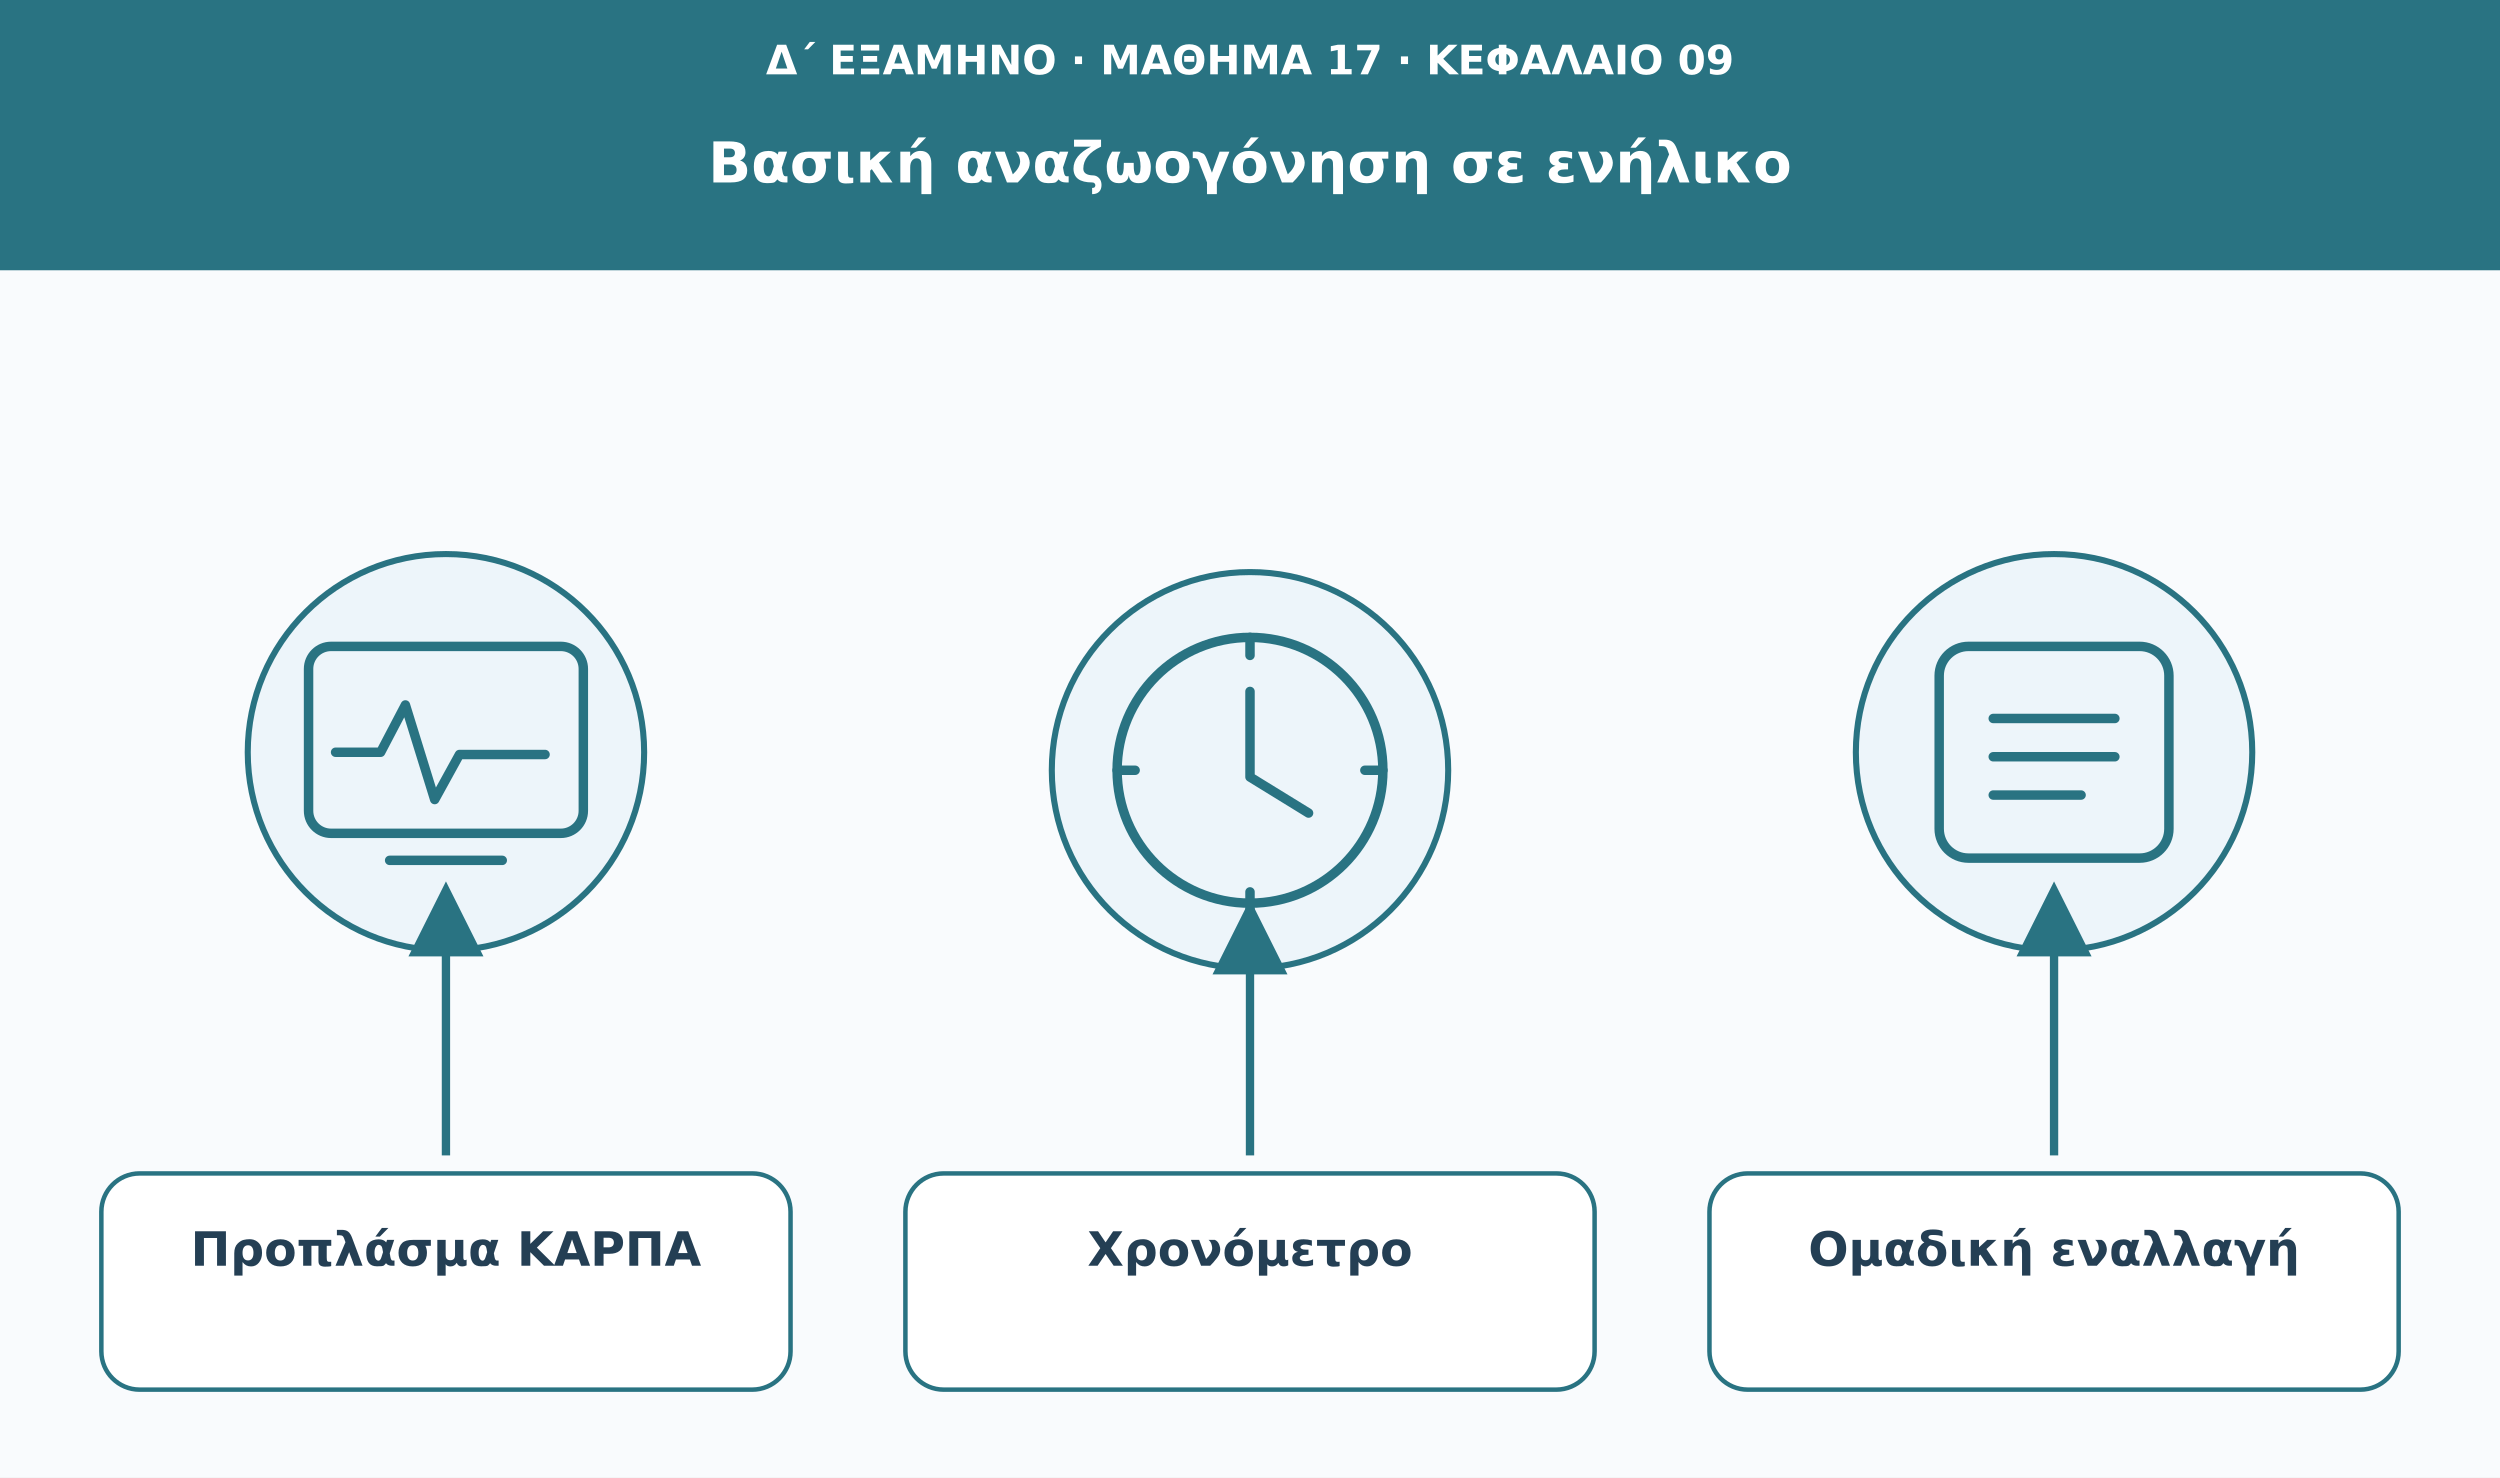
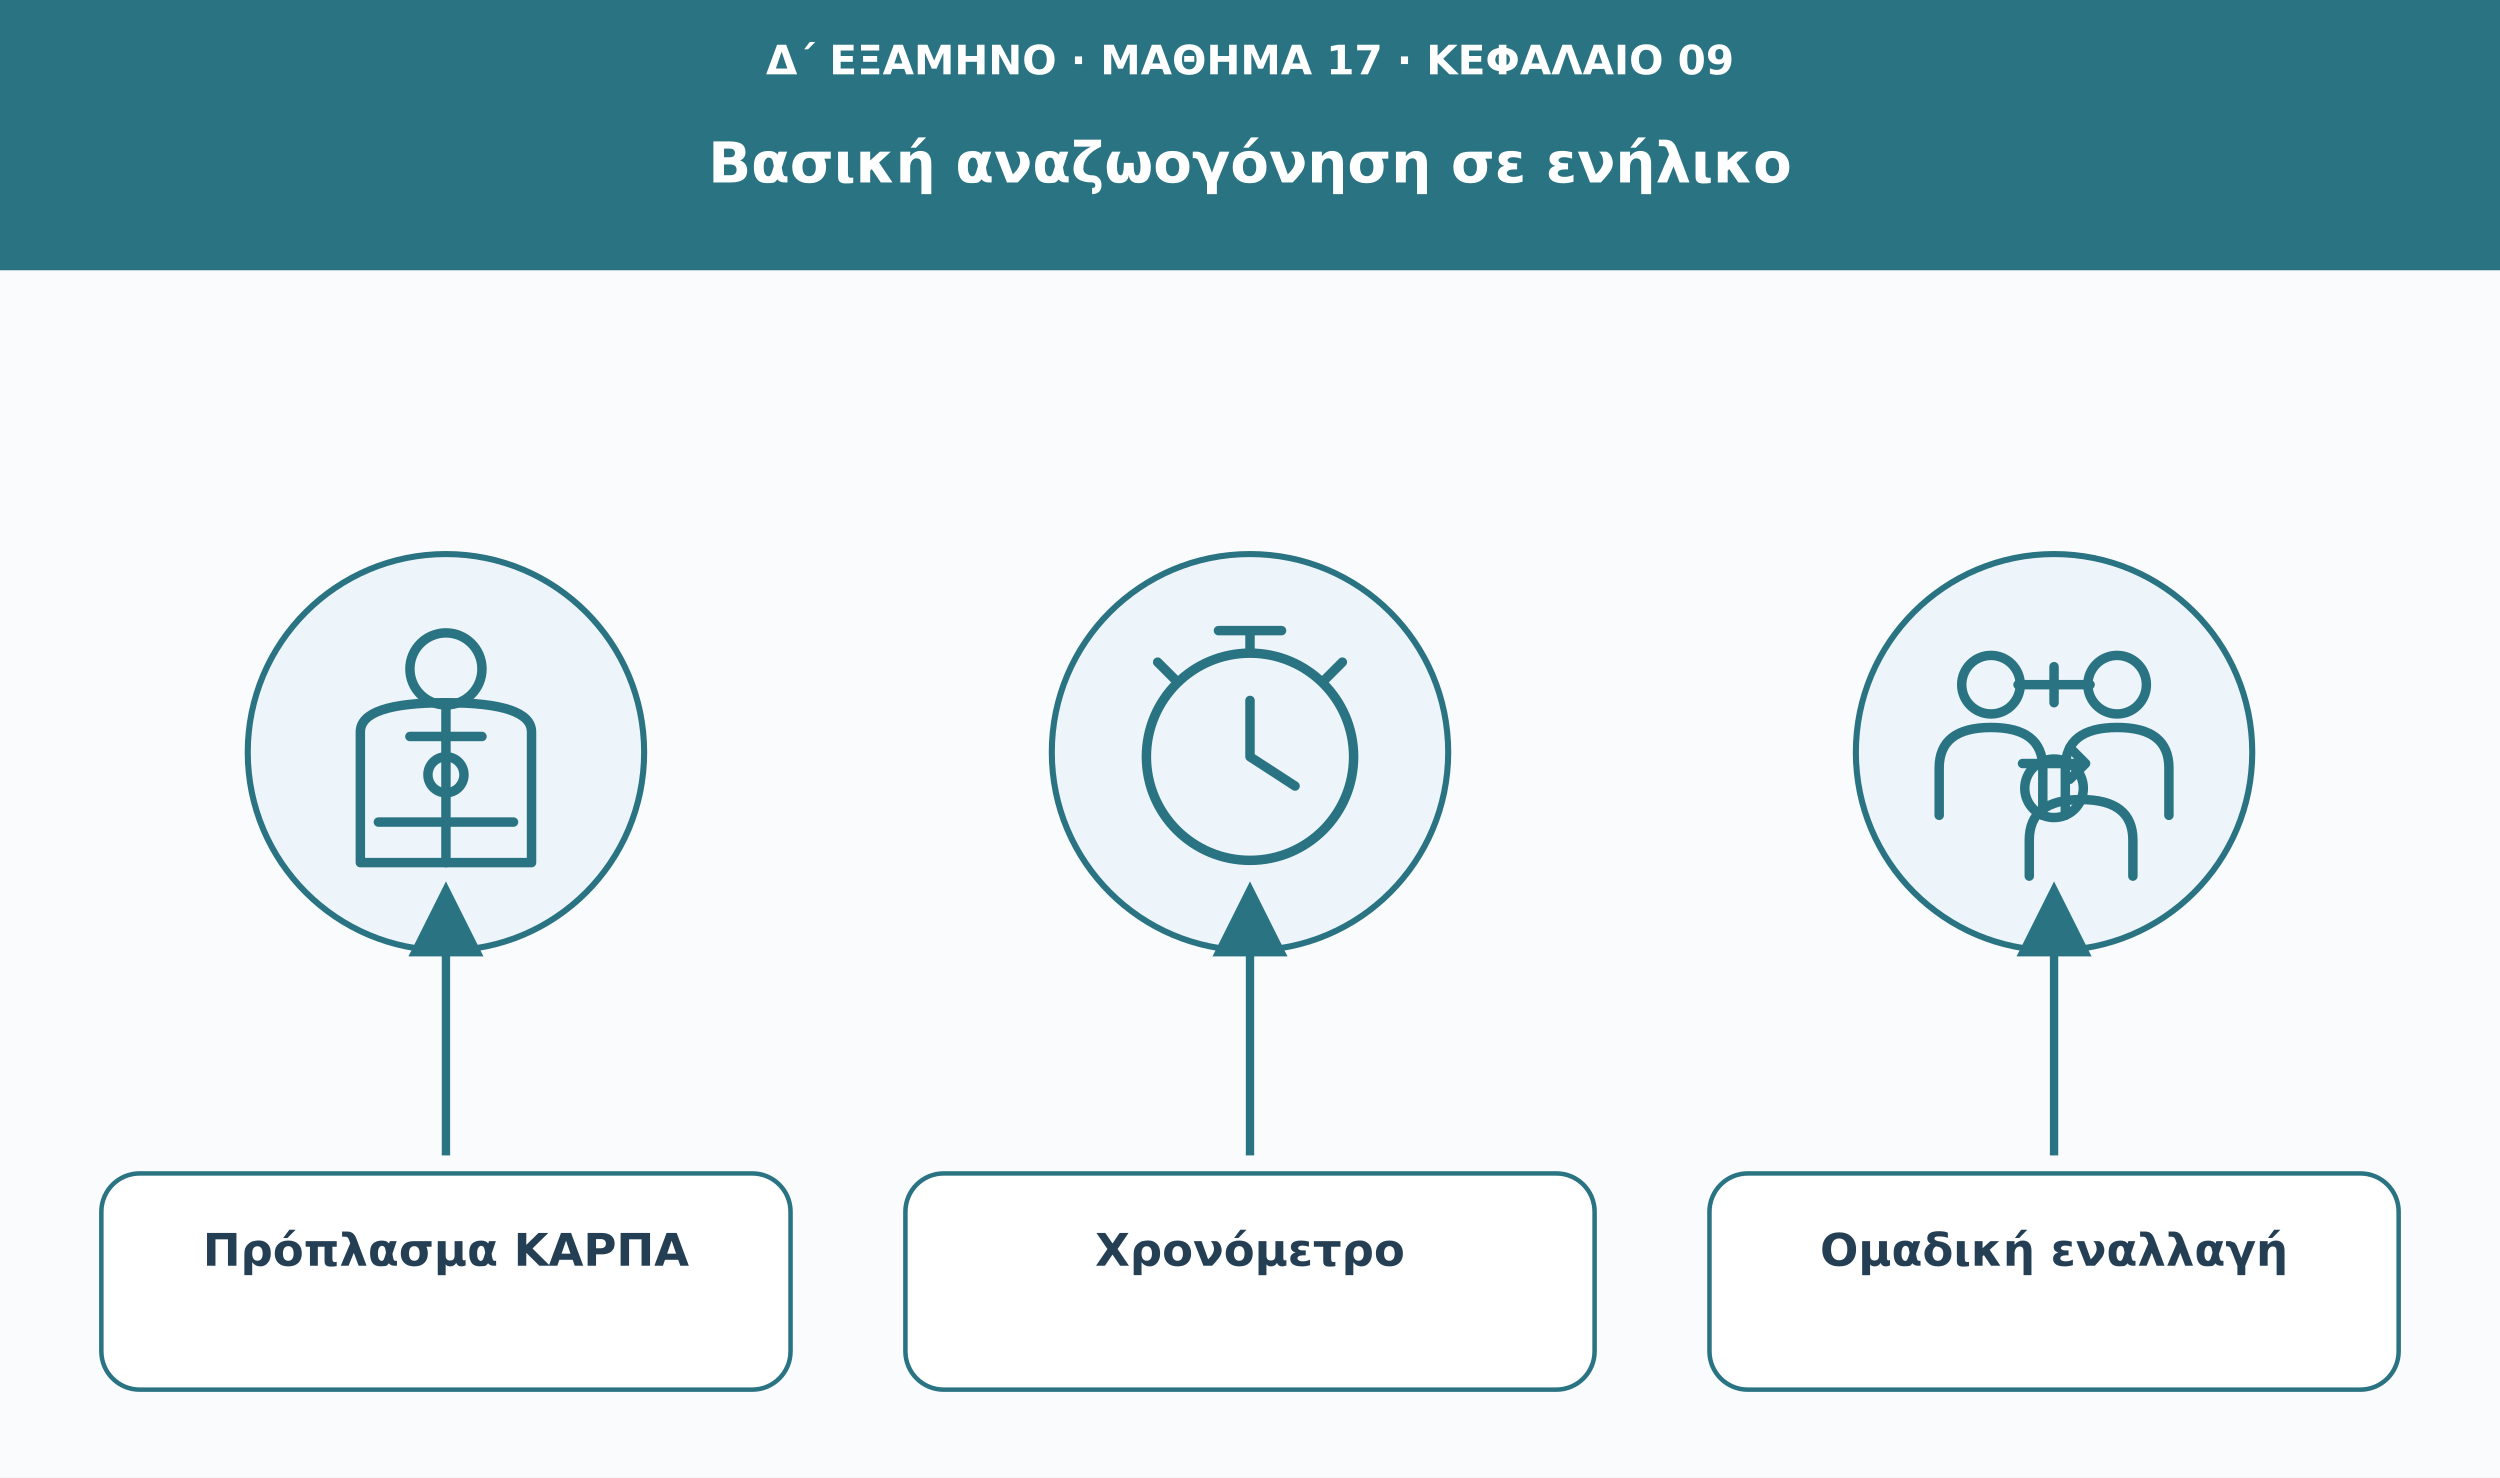
<svg xmlns="http://www.w3.org/2000/svg" viewBox="0 0 1110 656" role="img" aria-labelledby="t d">
  <defs>
    <marker id="arrow" viewBox="0 0 10 10" markerWidth="9" markerHeight="9" refX="8" refY="5" orient="auto">
      <path d="M0 0L10 5L0 10Z" fill="#297382" />
    </marker>
  </defs>
  <rect width="1110" height="656" fill="#f9fbfd" />
  <rect width="1110" height="120" fill="#297382" />
-   <text x="555" y="33" font-family="DejaVu Sans,Arial,sans-serif" font-size="18" fill="#ffffff" font-weight="680" text-anchor="middle">Δ΄ ΕΞΑΜΗΝΟ · ΜΑΘΗΜΑ 17 · ΚΕΦΑΛΑΙΟ 09</text>
-   <text x="555" y="81" font-family="DejaVu Sans,Arial,sans-serif" font-size="25" fill="#ffffff" font-weight="750" text-anchor="middle">Βασική αναζωογόνηση σε ενήλικο</text>
+   <text x="555" y="33" font-family="DejaVu Sans,Arial,sans-serif" font-size="18" fill="#fff" font-weight="680" text-anchor="middle">Δ΄ ΕΞΑΜΗΝΟ · ΜΑΘΗΜΑ 17 · ΚΕΦΑΛΑΙΟ 09</text>
+   <text x="555" y="81" font-family="DejaVu Sans,Arial,sans-serif" font-size="25" fill="#fff" font-weight="750" text-anchor="middle">Βασική αναζωογόνηση σε ενήλικο</text>
  <circle cx="198" cy="334" r="88" fill="#edf5fa" stroke="#297382" stroke-width="2.7" />
  <g transform="translate(198 334)" fill="none" stroke="#297382" stroke-width="4.2" stroke-linecap="round" stroke-linejoin="round">
-     <rect x="-61" y="-47" width="122" height="83" rx="10" />
-     <path d="M-49 0h20l11-21 13 42 11-20h38" />
-     <path d="M-25 48h50" />
+     <circle cy="-37" r="16" />
+     <path d="M-38 49V-9q0-13 38-13t38 13v58Z" />
+     <path d="M-16-7h32m-16-15v71" />
+     <circle cy="10" r="8" />
+     <path d="M-30 31h60" />
  </g>
  <path d="M198 513L198 398" stroke="#297382" stroke-width="3.7" marker-end="url(#arrow)" />
  <rect x="45" y="521" width="306" height="96" rx="17" fill="#fff" stroke="#297382" stroke-width="2" />
-   <text x="198" y="562" font-family="DejaVu Sans,Arial,sans-serif" font-size="21" fill="#243f54" font-weight="700" text-anchor="middle">Προπλάσμα ΚΑΡΠΑ</text>
-   <circle cx="555" cy="342" r="88" fill="#edf5fa" stroke="#297382" stroke-width="2.7" />
-   <g transform="translate(555 342)" fill="none" stroke="#297382" stroke-width="4.2" stroke-linecap="round" stroke-linejoin="round">
-     <circle r="59" />
-     <path d="M0-35v38l26 16" />
-     <path d="M0-59v8m0 105v8m-59-62h8m102 0h8" />
+   <text x="198" y="562" font-family="DejaVu Sans,Arial,sans-serif" font-size="20" fill="#243f54" font-weight="700" text-anchor="middle">Πρόπλασμα ΚΑΡΠΑ</text>
+   <circle cx="555" cy="334" r="88" fill="#edf5fa" stroke="#297382" stroke-width="2.7" />
+   <g transform="translate(555 334)" fill="none" stroke="#297382" stroke-width="4.2" stroke-linecap="round" stroke-linejoin="round">
+     <circle cy="2" r="46" />
+     <path d="M-14-54h28m-14 0v8M0 2v-25M0 2l20 13" />
+     <path d="M-33-32l-8-8m74 8 8-8" />
  </g>
-   <path d="M555 513L555 406" stroke="#297382" stroke-width="3.7" marker-end="url(#arrow)" />
+   <path d="M555 513L555 398" stroke="#297382" stroke-width="3.7" marker-end="url(#arrow)" />
  <rect x="402" y="521" width="306" height="96" rx="17" fill="#fff" stroke="#297382" stroke-width="2" />
-   <text x="555" y="562" font-family="DejaVu Sans,Arial,sans-serif" font-size="21" fill="#243f54" font-weight="700" text-anchor="middle">Χρονόμετρο</text>
+   <text x="555" y="562" font-family="DejaVu Sans,Arial,sans-serif" font-size="20" fill="#243f54" font-weight="700" text-anchor="middle">Χρονόμετρο</text>
  <circle cx="912" cy="334" r="88" fill="#edf5fa" stroke="#297382" stroke-width="2.7" />
  <g transform="translate(912 334)" fill="none" stroke="#297382" stroke-width="4.2" stroke-linecap="round" stroke-linejoin="round">
-     <rect x="-51" y="-47" width="102" height="94" rx="13" />
-     <path d="M-27-15h54m-54 17h54m-54 17h39" />
+     <circle cx="-28" cy="-30" r="13" />
+     <circle cx="28" cy="-30" r="13" />
+     <circle cy="16" r="13" />
+     <path d="M-51 28V7q0-18 23-18t23 18v21m10 0V7q0-18 23-18t23 18v21m-62 27V39q0-18 23-18t23 18v16" />
+     <path d="M-16-30h32m-16-8v16M-14 5h28m-7-7 7 7-7 7" />
  </g>
  <path d="M912 513L912 398" stroke="#297382" stroke-width="3.7" marker-end="url(#arrow)" />
  <rect x="759" y="521" width="306" height="96" rx="17" fill="#fff" stroke="#297382" stroke-width="2" />
-   <text x="912" y="562" font-family="DejaVu Sans,Arial,sans-serif" font-size="21" fill="#243f54" font-weight="700" text-anchor="middle">Ομαδική εναλλαγή</text>
+   <text x="912" y="562" font-family="DejaVu Sans,Arial,sans-serif" font-size="20" fill="#243f54" font-weight="700" text-anchor="middle">Ομαδική εναλλαγή</text>
</svg>
